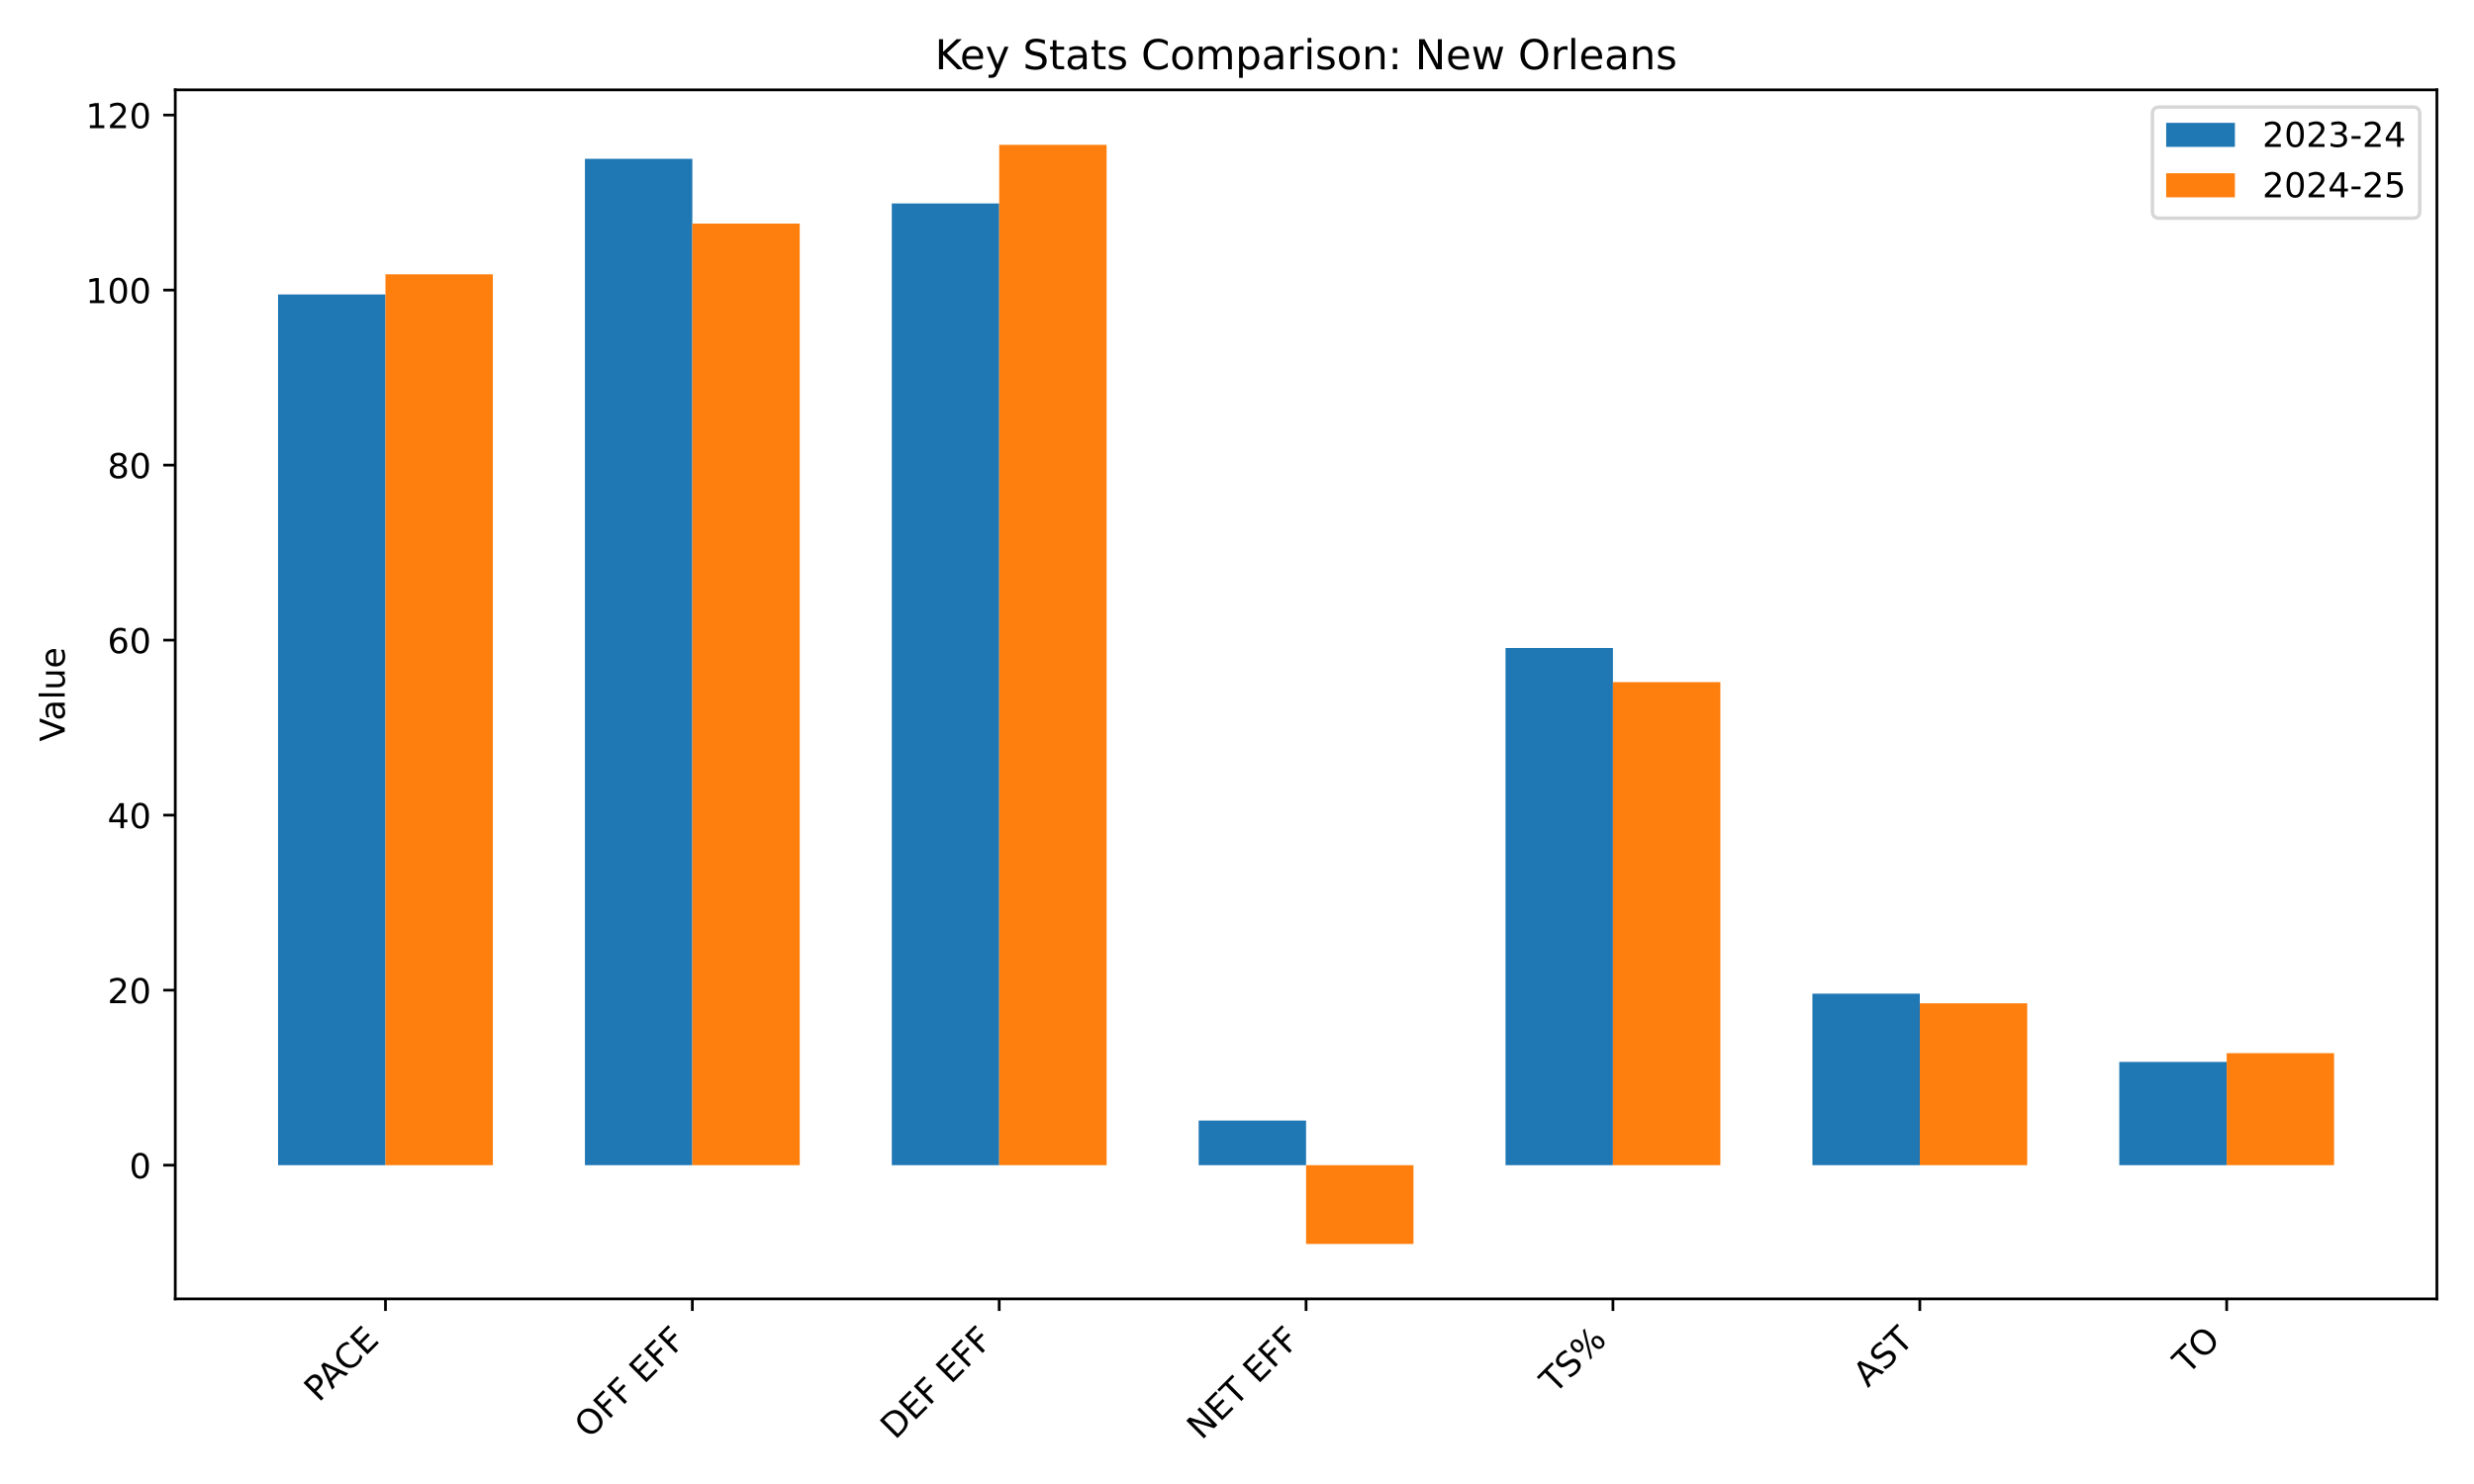
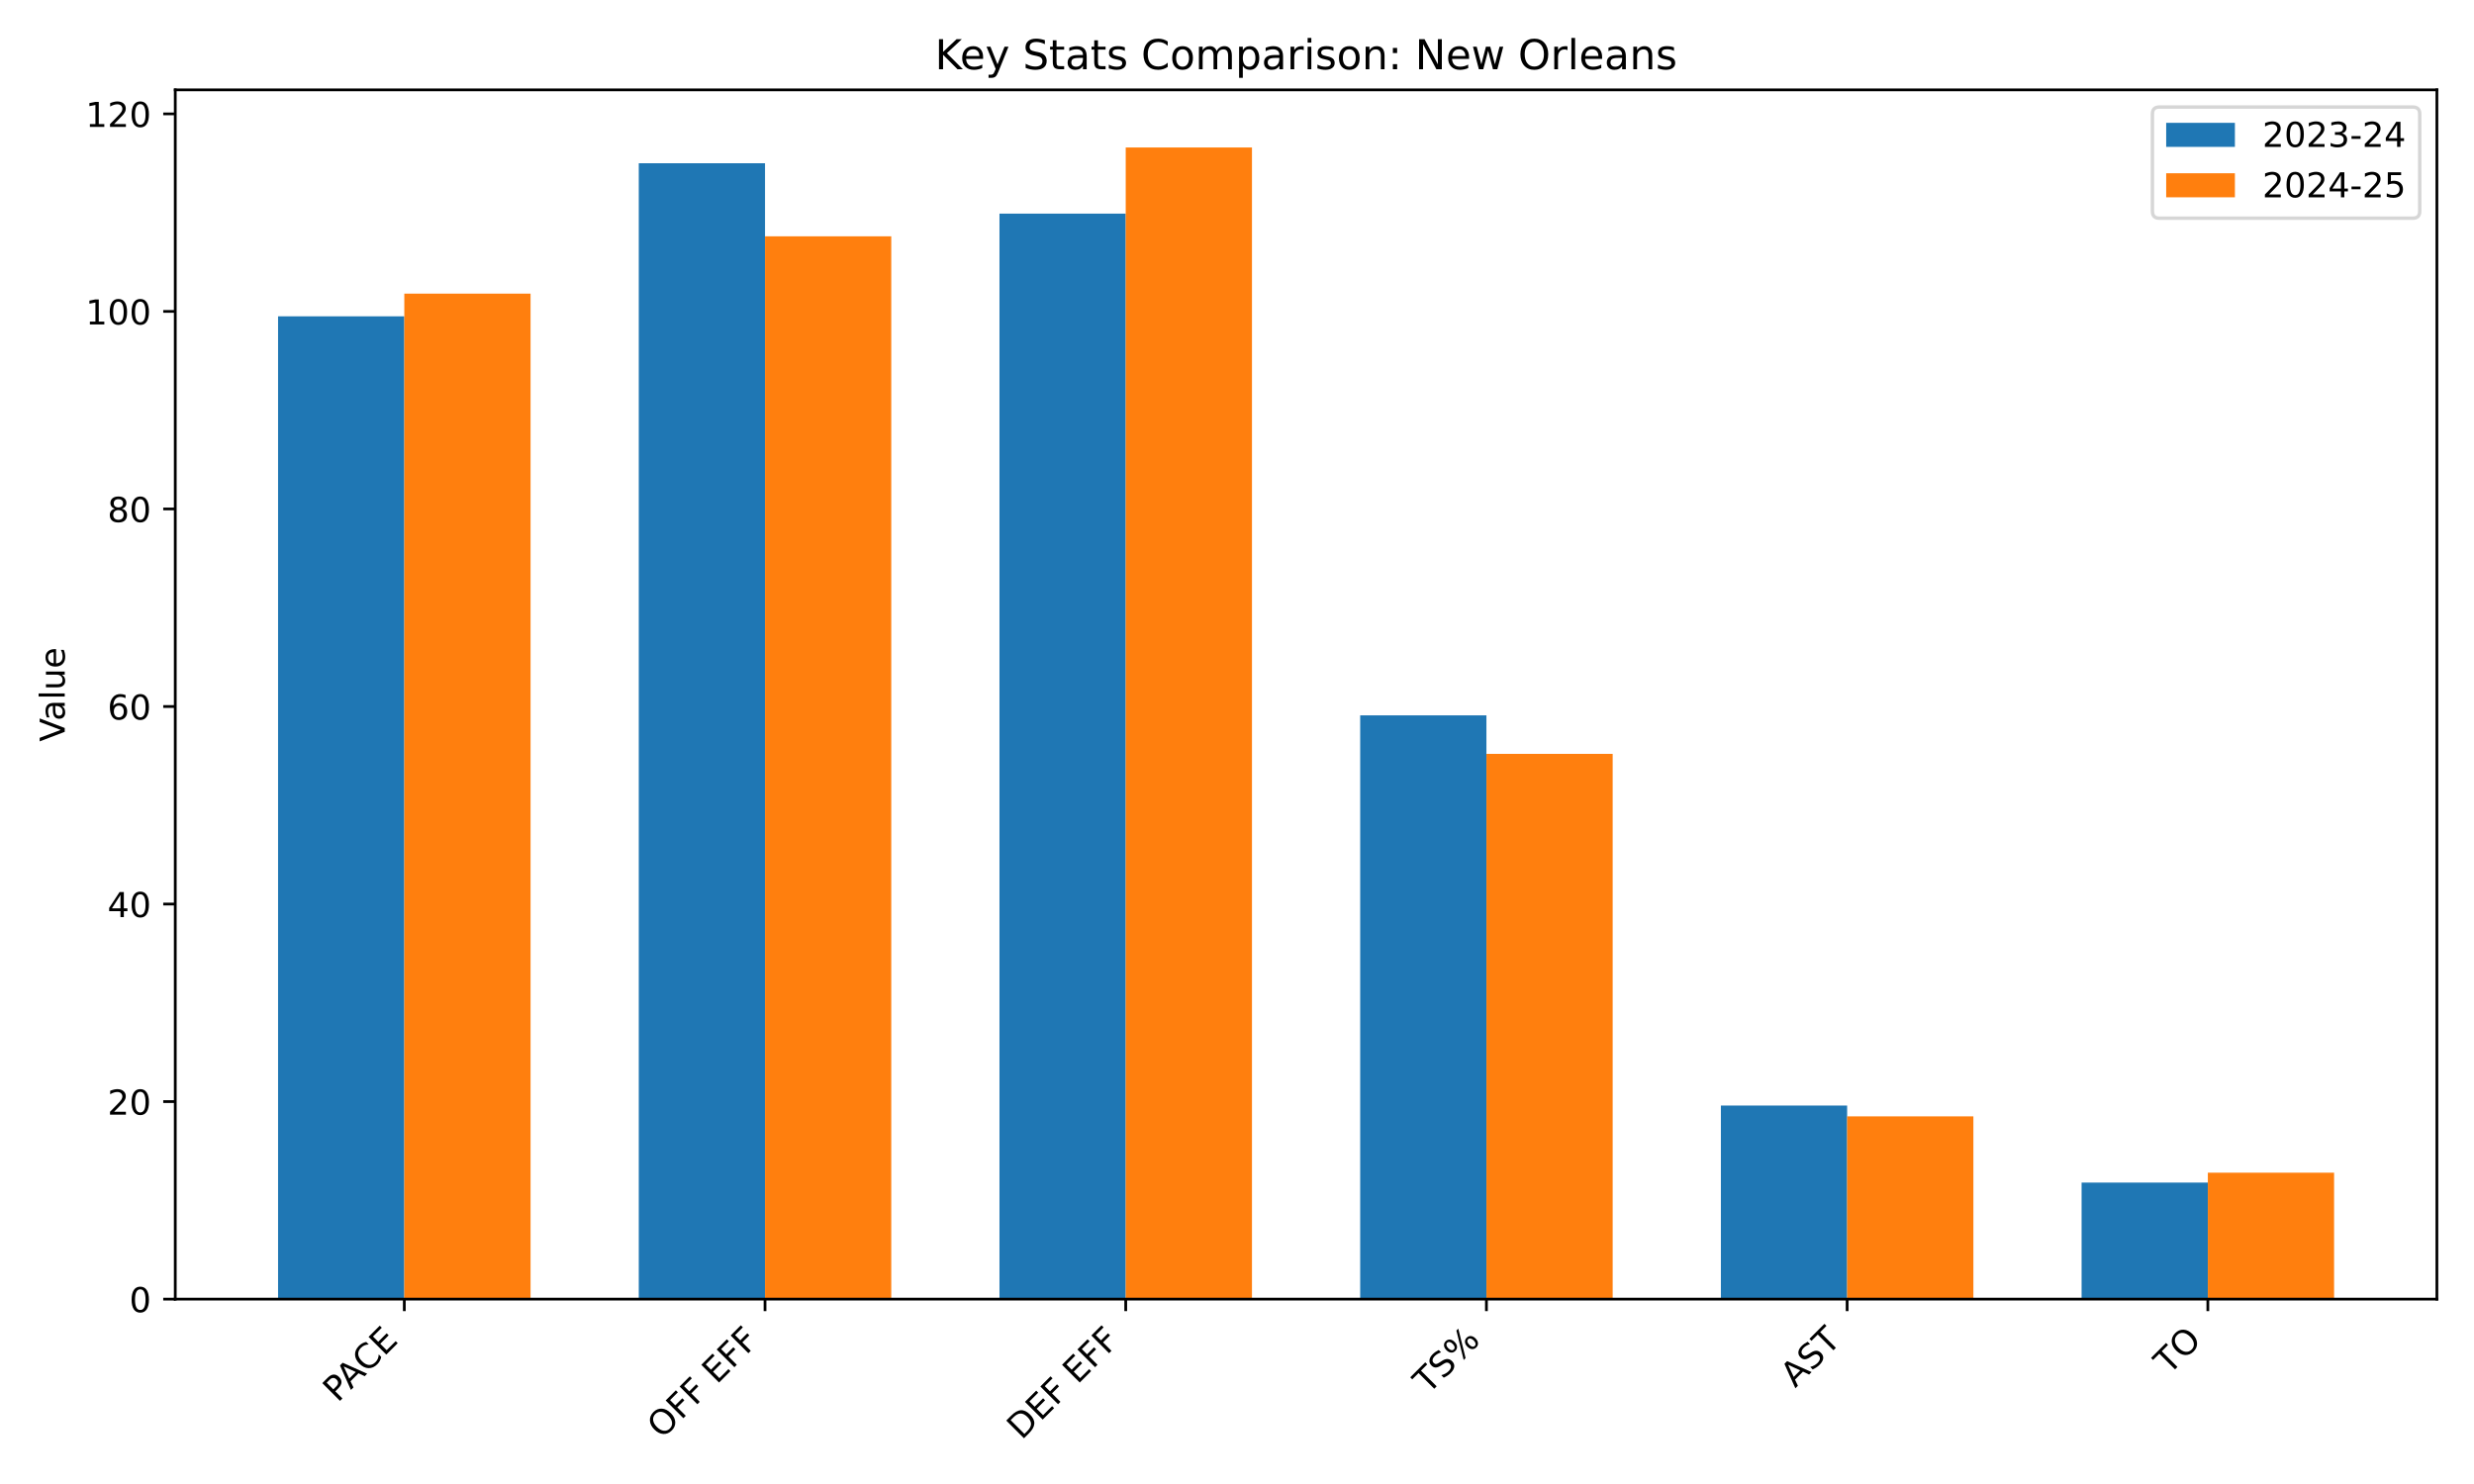
<svg xmlns="http://www.w3.org/2000/svg" xmlns:xlink="http://www.w3.org/1999/xlink" width="720pt" height="432pt" viewBox="0 0 720 432" version="1.1">
  <defs>
    <style type="text/css">*{stroke-linejoin: round; stroke-linecap: butt}</style>
  </defs>
  <g id="figure_1">
    <g id="patch_1">
      <path d="M 0 432  L 720 432  L 720 0  L 0 0  z " style="fill: #ffffff" />
    </g>
    <g id="axes_1">
      <g id="patch_2">
-         <path d="M 51.005 378.116  L 709.2 378.116  L 709.2 26.16  L 51.005 26.16  z " style="fill: #ffffff" />
+         <path d="M 51.005 378.18  L 709.2 378.18  L 709.2 26.16  L 51.005 26.16  z " style="fill: #ffffff" />
      </g>
      <g id="patch_3">
-         <path d="M 80.923 339.191  L 112.181 339.191  L 112.181 85.719  L 80.923 85.719  z " clip-path="url(#pb73d90adc5)" style="fill: #1f77b4" />
+         <path d="M 80.923 378.18  L 117.664 378.18  L 117.664 92.09  L 80.923 92.09  z " clip-path="url(#p90566a0af4)" style="fill: #1f77b4" />
      </g>
      <g id="patch_4">
-         <path d="M 170.23 339.191  L 201.488 339.191  L 201.488 46.234  L 170.23 46.234  z " clip-path="url(#pb73d90adc5)" style="fill: #1f77b4" />
+         <path d="M 185.898 378.18  L 222.64 378.18  L 222.64 47.523  L 185.898 47.523  z " clip-path="url(#p90566a0af4)" style="fill: #1f77b4" />
      </g>
      <g id="patch_5">
-         <path d="M 259.538 339.191  L 290.795 339.191  L 290.795 59.226  L 259.538 59.226  z " clip-path="url(#pb73d90adc5)" style="fill: #1f77b4" />
+         <path d="M 290.874 378.18  L 327.615 378.18  L 327.615 62.187  L 290.874 62.187  z " clip-path="url(#p90566a0af4)" style="fill: #1f77b4" />
      </g>
      <g id="patch_6">
-         <path d="M 348.845 339.191  L 380.103 339.191  L 380.103 326.199  L 348.845 326.199  z " clip-path="url(#pb73d90adc5)" style="fill: #1f77b4" />
+         <path d="M 395.849 378.18  L 432.59 378.18  L 432.59 208.251  L 395.849 208.251  z " clip-path="url(#p90566a0af4)" style="fill: #1f77b4" />
      </g>
      <g id="patch_7">
-         <path d="M 438.152 339.191  L 469.41 339.191  L 469.41 188.637  L 438.152 188.637  z " clip-path="url(#pb73d90adc5)" style="fill: #1f77b4" />
+         <path d="M 500.824 378.18  L 537.565 378.18  L 537.565 321.825  L 500.824 321.825  z " clip-path="url(#p90566a0af4)" style="fill: #1f77b4" />
      </g>
      <g id="patch_8">
-         <path d="M 527.46 339.191  L 558.717 339.191  L 558.717 289.261  L 527.46 289.261  z " clip-path="url(#pb73d90adc5)" style="fill: #1f77b4" />
+         <path d="M 605.799 378.18  L 642.541 378.18  L 642.541 344.252  L 605.799 344.252  z " clip-path="url(#p90566a0af4)" style="fill: #1f77b4" />
      </g>
      <g id="patch_9">
-         <path d="M 616.767 339.191  L 648.024 339.191  L 648.024 309.131  L 616.767 309.131  z " clip-path="url(#pb73d90adc5)" style="fill: #1f77b4" />
+         <path d="M 117.664 378.18  L 154.406 378.18  L 154.406 85.477  L 117.664 85.477  z " clip-path="url(#p90566a0af4)" style="fill: #ff7f0e" />
      </g>
      <g id="patch_10">
-         <path d="M 112.181 339.191  L 143.438 339.191  L 143.438 79.86  L 112.181 79.86  z " clip-path="url(#pb73d90adc5)" style="fill: #ff7f0e" />
+         <path d="M 222.64 378.18  L 259.381 378.18  L 259.381 68.8  L 222.64 68.8  z " clip-path="url(#p90566a0af4)" style="fill: #ff7f0e" />
      </g>
      <g id="patch_11">
-         <path d="M 201.488 339.191  L 232.745 339.191  L 232.745 65.085  L 201.488 65.085  z " clip-path="url(#pb73d90adc5)" style="fill: #ff7f0e" />
+         <path d="M 327.615 378.18  L 364.356 378.18  L 364.356 42.923  L 327.615 42.923  z " clip-path="url(#p90566a0af4)" style="fill: #ff7f0e" />
      </g>
      <g id="patch_12">
-         <path d="M 290.795 339.191  L 322.053 339.191  L 322.053 42.158  L 290.795 42.158  z " clip-path="url(#pb73d90adc5)" style="fill: #ff7f0e" />
+         <path d="M 432.59 378.18  L 469.331 378.18  L 469.331 219.465  L 432.59 219.465  z " clip-path="url(#p90566a0af4)" style="fill: #ff7f0e" />
      </g>
      <g id="patch_13">
-         <path d="M 380.103 339.191  L 411.36 339.191  L 411.36 362.118  L 380.103 362.118  z " clip-path="url(#pb73d90adc5)" style="fill: #ff7f0e" />
+         <path d="M 537.565 378.18  L 574.307 378.18  L 574.307 324.987  L 537.565 324.987  z " clip-path="url(#p90566a0af4)" style="fill: #ff7f0e" />
      </g>
      <g id="patch_14">
-         <path d="M 469.41 339.191  L 500.667 339.191  L 500.667 198.572  L 469.41 198.572  z " clip-path="url(#pb73d90adc5)" style="fill: #ff7f0e" />
-       </g>
-       <g id="patch_15">
-         <path d="M 558.717 339.191  L 589.975 339.191  L 589.975 292.063  L 558.717 292.063  z " clip-path="url(#pb73d90adc5)" style="fill: #ff7f0e" />
-       </g>
-       <g id="patch_16">
-         <path d="M 648.024 339.191  L 679.282 339.191  L 679.282 306.584  L 648.024 306.584  z " clip-path="url(#pb73d90adc5)" style="fill: #ff7f0e" />
+         <path d="M 642.541 378.18  L 679.282 378.18  L 679.282 341.376  L 642.541 341.376  z " clip-path="url(#p90566a0af4)" style="fill: #ff7f0e" />
      </g>
      <g id="matplotlib.axis_1">
        <g id="xtick_1">
          <g id="line2d_1">
            <defs>
-               <path id="mbf2d593328" d="M 0 0  L 0 3.5  " style="stroke: #000000; stroke-width: 0.8" />
+               <path id="m30df1da54e" d="M 0 0  L 0 3.5  " style="stroke: #000000; stroke-width: 0.8" />
            </defs>
            <g>
-               <use xlink:href="#mbf2d593328" x="112.181" y="378.116" style="stroke: #000000; stroke-width: 0.8" />
+               <use xlink:href="#m30df1da54e" x="117.664" y="378.18" style="stroke: #000000; stroke-width: 0.8" />
            </g>
          </g>
          <g id="text_1">
-             <g transform="translate(92.77817 408.421) rotate(-45) scale(0.1 -0.1)">
+             <g transform="translate(98.26196 408.4847) rotate(-45) scale(0.1 -0.1)">
              <defs>
                <path id="DejaVuSans-50" d="M 1259 4147  L 1259 2394  L 2053 2394  Q 2494 2394 2734 2622  Q 2975 2850 2975 3272  Q 2975 3691 2734 3919  Q 2494 4147 2053 4147  L 1259 4147  z M 628 4666  L 2053 4666  Q 2838 4666 3239 4311  Q 3641 3956 3641 3272  Q 3641 2581 3239 2228  Q 2838 1875 2053 1875  L 1259 1875  L 1259 0  L 628 0  L 628 4666  z " transform="scale(0.015625)" />
                <path id="DejaVuSans-41" d="M 2188 4044  L 1331 1722  L 3047 1722  L 2188 4044  z M 1831 4666  L 2547 4666  L 4325 0  L 3669 0  L 3244 1197  L 1141 1197  L 716 0  L 50 0  L 1831 4666  z " transform="scale(0.015625)" />
                <path id="DejaVuSans-43" d="M 4122 4306  L 4122 3641  Q 3803 3938 3442 4084  Q 3081 4231 2675 4231  Q 1875 4231 1450 3742  Q 1025 3253 1025 2328  Q 1025 1406 1450 917  Q 1875 428 2675 428  Q 3081 428 3442 575  Q 3803 722 4122 1019  L 4122 359  Q 3791 134 3420 21  Q 3050 -91 2638 -91  Q 1578 -91 968 557  Q 359 1206 359 2328  Q 359 3453 968 4101  Q 1578 4750 2638 4750  Q 3056 4750 3426 4639  Q 3797 4528 4122 4306  z " transform="scale(0.015625)" />
                <path id="DejaVuSans-45" d="M 628 4666  L 3578 4666  L 3578 4134  L 1259 4134  L 1259 2753  L 3481 2753  L 3481 2222  L 1259 2222  L 1259 531  L 3634 531  L 3634 0  L 628 0  L 628 4666  z " transform="scale(0.015625)" />
              </defs>
              <use xlink:href="#DejaVuSans-50" />
              <use xlink:href="#DejaVuSans-41" transform="translate(53.92773 0)" />
              <use xlink:href="#DejaVuSans-43" transform="translate(120.5859 0)" />
              <use xlink:href="#DejaVuSans-45" transform="translate(190.4102 0)" />
            </g>
          </g>
        </g>
        <g id="xtick_2">
          <g id="line2d_2">
            <g>
-               <use xlink:href="#mbf2d593328" x="201.488" y="378.116" style="stroke: #000000; stroke-width: 0.8" />
+               <use xlink:href="#m30df1da54e" x="222.64" y="378.18" style="stroke: #000000; stroke-width: 0.8" />
            </g>
          </g>
          <g id="text_2">
-             <g transform="translate(171.4678 419.0387) rotate(-45) scale(0.1 -0.1)">
+             <g transform="translate(192.6196 419.1023) rotate(-45) scale(0.1 -0.1)">
              <defs>
                <path id="DejaVuSans-4f" d="M 2522 4238  Q 1834 4238 1429 3725  Q 1025 3213 1025 2328  Q 1025 1447 1429 934  Q 1834 422 2522 422  Q 3209 422 3611 934  Q 4013 1447 4013 2328  Q 4013 3213 3611 3725  Q 3209 4238 2522 4238  z M 2522 4750  Q 3503 4750 4090 4092  Q 4678 3434 4678 2328  Q 4678 1225 4090 567  Q 3503 -91 2522 -91  Q 1538 -91 948 565  Q 359 1222 359 2328  Q 359 3434 948 4092  Q 1538 4750 2522 4750  z " transform="scale(0.015625)" />
                <path id="DejaVuSans-46" d="M 628 4666  L 3309 4666  L 3309 4134  L 1259 4134  L 1259 2759  L 3109 2759  L 3109 2228  L 1259 2228  L 1259 0  L 628 0  L 628 4666  z " transform="scale(0.015625)" />
                <path id="DejaVuSans-20" transform="scale(0.015625)" />
              </defs>
              <use xlink:href="#DejaVuSans-4f" />
              <use xlink:href="#DejaVuSans-46" transform="translate(78.71094 0)" />
              <use xlink:href="#DejaVuSans-46" transform="translate(136.2305 0)" />
              <use xlink:href="#DejaVuSans-20" transform="translate(193.75 0)" />
              <use xlink:href="#DejaVuSans-45" transform="translate(225.5371 0)" />
              <use xlink:href="#DejaVuSans-46" transform="translate(288.7207 0)" />
              <use xlink:href="#DejaVuSans-46" transform="translate(346.2402 0)" />
            </g>
          </g>
        </g>
        <g id="xtick_3">
          <g id="line2d_3">
            <g>
-               <use xlink:href="#mbf2d593328" x="290.795" y="378.116" style="stroke: #000000; stroke-width: 0.8" />
+               <use xlink:href="#m30df1da54e" x="327.615" y="378.18" style="stroke: #000000; stroke-width: 0.8" />
            </g>
          </g>
          <g id="text_3">
-             <g transform="translate(260.4956 419.3182) rotate(-45) scale(0.1 -0.1)">
+             <g transform="translate(297.3153 419.3819) rotate(-45) scale(0.1 -0.1)">
              <defs>
                <path id="DejaVuSans-44" d="M 1259 4147  L 1259 519  L 2022 519  Q 2988 519 3436 956  Q 3884 1394 3884 2338  Q 3884 3275 3436 3711  Q 2988 4147 2022 4147  L 1259 4147  z M 628 4666  L 1925 4666  Q 3281 4666 3915 4102  Q 4550 3538 4550 2338  Q 4550 1131 3912 565  Q 3275 0 1925 0  L 628 0  L 628 4666  z " transform="scale(0.015625)" />
              </defs>
              <use xlink:href="#DejaVuSans-44" />
              <use xlink:href="#DejaVuSans-45" transform="translate(77.00195 0)" />
              <use xlink:href="#DejaVuSans-46" transform="translate(140.1855 0)" />
              <use xlink:href="#DejaVuSans-20" transform="translate(197.7051 0)" />
              <use xlink:href="#DejaVuSans-45" transform="translate(229.4922 0)" />
              <use xlink:href="#DejaVuSans-46" transform="translate(292.6758 0)" />
              <use xlink:href="#DejaVuSans-46" transform="translate(350.1953 0)" />
            </g>
          </g>
        </g>
        <g id="xtick_4">
          <g id="line2d_4">
            <g>
-               <use xlink:href="#mbf2d593328" x="380.103" y="378.116" style="stroke: #000000; stroke-width: 0.8" />
+               <use xlink:href="#m30df1da54e" x="432.59" y="378.18" style="stroke: #000000; stroke-width: 0.8" />
            </g>
          </g>
          <g id="text_4">
-             <g transform="translate(349.7057 419.4154) rotate(-45) scale(0.1 -0.1)">
-               <defs>
-                 <path id="DejaVuSans-4e" d="M 628 4666  L 1478 4666  L 3547 763  L 3547 4666  L 4159 4666  L 4159 0  L 3309 0  L 1241 3903  L 1241 0  L 628 0  L 628 4666  z " transform="scale(0.015625)" />
+             <g transform="translate(415.5931 406.0794) rotate(-45) scale(0.1 -0.1)">
+               <defs>
                <path id="DejaVuSans-54" d="M -19 4666  L 3928 4666  L 3928 4134  L 2272 4134  L 2272 0  L 1638 0  L 1638 4134  L -19 4134  L -19 4666  z " transform="scale(0.015625)" />
-               </defs>
-               <use xlink:href="#DejaVuSans-4e" />
-               <use xlink:href="#DejaVuSans-45" transform="translate(74.80469 0)" />
-               <use xlink:href="#DejaVuSans-54" transform="translate(137.9883 0)" />
-               <use xlink:href="#DejaVuSans-20" transform="translate(199.0723 0)" />
-               <use xlink:href="#DejaVuSans-45" transform="translate(230.8594 0)" />
-               <use xlink:href="#DejaVuSans-46" transform="translate(294.043 0)" />
-               <use xlink:href="#DejaVuSans-46" transform="translate(351.5625 0)" />
-             </g>
-           </g>
-         </g>
-         <g id="xtick_5">
-           <g id="line2d_5">
-             <g>
-               <use xlink:href="#mbf2d593328" x="469.41" y="378.116" style="stroke: #000000; stroke-width: 0.8" />
-             </g>
-           </g>
-           <g id="text_5">
-             <g transform="translate(452.4127 406.0158) rotate(-45) scale(0.1 -0.1)">
-               <defs>
                <path id="DejaVuSans-53" d="M 3425 4513  L 3425 3897  Q 3066 4069 2747 4153  Q 2428 4238 2131 4238  Q 1616 4238 1336 4038  Q 1056 3838 1056 3469  Q 1056 3159 1242 3001  Q 1428 2844 1947 2747  L 2328 2669  Q 3034 2534 3370 2195  Q 3706 1856 3706 1288  Q 3706 609 3251 259  Q 2797 -91 1919 -91  Q 1588 -91 1214 -16  Q 841 59 441 206  L 441 856  Q 825 641 1194 531  Q 1563 422 1919 422  Q 2459 422 2753 634  Q 3047 847 3047 1241  Q 3047 1584 2836 1778  Q 2625 1972 2144 2069  L 1759 2144  Q 1053 2284 737 2584  Q 422 2884 422 3419  Q 422 4038 858 4394  Q 1294 4750 2059 4750  Q 2388 4750 2728 4690  Q 3069 4631 3425 4513  z " transform="scale(0.015625)" />
                <path id="DejaVuSans-25" d="M 4653 2053  Q 4381 2053 4226 1822  Q 4072 1591 4072 1178  Q 4072 772 4226 539  Q 4381 306 4653 306  Q 4919 306 5073 539  Q 5228 772 5228 1178  Q 5228 1588 5073 1820  Q 4919 2053 4653 2053  z M 4653 2450  Q 5147 2450 5437 2106  Q 5728 1763 5728 1178  Q 5728 594 5436 251  Q 5144 -91 4653 -91  Q 4153 -91 3862 251  Q 3572 594 3572 1178  Q 3572 1766 3864 2108  Q 4156 2450 4653 2450  z M 1428 4353  Q 1159 4353 1004 4120  Q 850 3888 850 3481  Q 850 3069 1003 2837  Q 1156 2606 1428 2606  Q 1700 2606 1854 2837  Q 2009 3069 2009 3481  Q 2009 3884 1853 4118  Q 1697 4353 1428 4353  z M 4250 4750  L 4750 4750  L 1831 -91  L 1331 -91  L 4250 4750  z M 1428 4750  Q 1922 4750 2215 4408  Q 2509 4066 2509 3481  Q 2509 2891 2217 2550  Q 1925 2209 1428 2209  Q 931 2209 642 2551  Q 353 2894 353 3481  Q 353 4063 643 4406  Q 934 4750 1428 4750  z " transform="scale(0.015625)" />
              </defs>
              <use xlink:href="#DejaVuSans-54" />
              <use xlink:href="#DejaVuSans-53" transform="translate(61.08398 0)" />
              <use xlink:href="#DejaVuSans-25" transform="translate(124.5605 0)" />
            </g>
          </g>
        </g>
-         <g id="xtick_6">
-           <g id="line2d_6">
-             <g>
-               <use xlink:href="#mbf2d593328" x="558.717" y="378.116" style="stroke: #000000; stroke-width: 0.8" />
-             </g>
-           </g>
-           <g id="text_6">
-             <g transform="translate(543.6016 404.1342) rotate(-45) scale(0.1 -0.1)">
+         <g id="xtick_5">
+           <g id="line2d_5">
+             <g>
+               <use xlink:href="#m30df1da54e" x="537.565" y="378.18" style="stroke: #000000; stroke-width: 0.8" />
+             </g>
+           </g>
+           <g id="text_5">
+             <g transform="translate(522.4499 404.1978) rotate(-45) scale(0.1 -0.1)">
              <use xlink:href="#DejaVuSans-41" />
              <use xlink:href="#DejaVuSans-53" transform="translate(68.4082 0)" />
              <use xlink:href="#DejaVuSans-54" transform="translate(131.8848 0)" />
            </g>
          </g>
        </g>
-         <g id="xtick_7">
-           <g id="line2d_7">
-             <g>
-               <use xlink:href="#mbf2d593328" x="648.024" y="378.116" style="stroke: #000000; stroke-width: 0.8" />
-             </g>
-           </g>
-           <g id="text_7">
-             <g transform="translate(636.6688 400.3744) rotate(-45) scale(0.1 -0.1)">
+         <g id="xtick_6">
+           <g id="line2d_6">
+             <g>
+               <use xlink:href="#m30df1da54e" x="642.541" y="378.18" style="stroke: #000000; stroke-width: 0.8" />
+             </g>
+           </g>
+           <g id="text_6">
+             <g transform="translate(631.185 400.438) rotate(-45) scale(0.1 -0.1)">
              <use xlink:href="#DejaVuSans-54" />
              <use xlink:href="#DejaVuSans-4f" transform="translate(61.08398 0)" />
            </g>
          </g>
        </g>
      </g>
      <g id="matplotlib.axis_2">
        <g id="ytick_1">
+           <g id="line2d_7">
+             <defs>
+               <path id="m19ab7acedd" d="M 0 0  L -3.5 0  " style="stroke: #000000; stroke-width: 0.8" />
+             </defs>
+             <g>
+               <use xlink:href="#m19ab7acedd" x="51.005" y="378.18" style="stroke: #000000; stroke-width: 0.8" />
+             </g>
+           </g>
+           <g id="text_7">
+             <g transform="translate(37.6425 381.9792) scale(0.1 -0.1)">
+               <defs>
+                 <path id="DejaVuSans-30" d="M 2034 4250  Q 1547 4250 1301 3770  Q 1056 3291 1056 2328  Q 1056 1369 1301 889  Q 1547 409 2034 409  Q 2525 409 2770 889  Q 3016 1369 3016 2328  Q 3016 3291 2770 3770  Q 2525 4250 2034 4250  z M 2034 4750  Q 2819 4750 3233 4129  Q 3647 3509 3647 2328  Q 3647 1150 3233 529  Q 2819 -91 2034 -91  Q 1250 -91 836 529  Q 422 1150 422 2328  Q 422 3509 836 4129  Q 1250 4750 2034 4750  z " transform="scale(0.015625)" />
+               </defs>
+               <use xlink:href="#DejaVuSans-30" />
+             </g>
+           </g>
+         </g>
+         <g id="ytick_2">
          <g id="line2d_8">
-             <defs>
-               <path id="md006c408e0" d="M 0 0  L -3.5 0  " style="stroke: #000000; stroke-width: 0.8" />
-             </defs>
-             <g>
-               <use xlink:href="#md006c408e0" x="51.005" y="339.191" style="stroke: #000000; stroke-width: 0.8" />
+             <g>
+               <use xlink:href="#m19ab7acedd" x="51.005" y="320.674" style="stroke: #000000; stroke-width: 0.8" />
            </g>
          </g>
          <g id="text_8">
-             <g transform="translate(37.6425 342.9905) scale(0.1 -0.1)">
-               <defs>
-                 <path id="DejaVuSans-30" d="M 2034 4250  Q 1547 4250 1301 3770  Q 1056 3291 1056 2328  Q 1056 1369 1301 889  Q 1547 409 2034 409  Q 2525 409 2770 889  Q 3016 1369 3016 2328  Q 3016 3291 2770 3770  Q 2525 4250 2034 4250  z M 2034 4750  Q 2819 4750 3233 4129  Q 3647 3509 3647 2328  Q 3647 1150 3233 529  Q 2819 -91 2034 -91  Q 1250 -91 836 529  Q 422 1150 422 2328  Q 422 3509 836 4129  Q 1250 4750 2034 4750  z " transform="scale(0.015625)" />
-               </defs>
-               <use xlink:href="#DejaVuSans-30" />
-             </g>
-           </g>
-         </g>
-         <g id="ytick_2">
-           <g id="line2d_9">
-             <g>
-               <use xlink:href="#md006c408e0" x="51.005" y="288.242" style="stroke: #000000; stroke-width: 0.8" />
-             </g>
-           </g>
-           <g id="text_9">
-             <g transform="translate(31.28 292.0414) scale(0.1 -0.1)">
+             <g transform="translate(31.28 324.4737) scale(0.1 -0.1)">
              <defs>
                <path id="DejaVuSans-32" d="M 1228 531  L 3431 531  L 3431 0  L 469 0  L 469 531  Q 828 903 1448 1529  Q 2069 2156 2228 2338  Q 2531 2678 2651 2914  Q 2772 3150 2772 3378  Q 2772 3750 2511 3984  Q 2250 4219 1831 4219  Q 1534 4219 1204 4116  Q 875 4013 500 3803  L 500 4441  Q 881 4594 1212 4672  Q 1544 4750 1819 4750  Q 2544 4750 2975 4387  Q 3406 4025 3406 3419  Q 3406 3131 3298 2873  Q 3191 2616 2906 2266  Q 2828 2175 2409 1742  Q 1991 1309 1228 531  z " transform="scale(0.015625)" />
              </defs>
              <use xlink:href="#DejaVuSans-32" />
              <use xlink:href="#DejaVuSans-30" transform="translate(63.62305 0)" />
            </g>
          </g>
        </g>
        <g id="ytick_3">
-           <g id="line2d_10">
-             <g>
-               <use xlink:href="#md006c408e0" x="51.005" y="237.293" style="stroke: #000000; stroke-width: 0.8" />
-             </g>
-           </g>
-           <g id="text_10">
-             <g transform="translate(31.28 241.0923) scale(0.1 -0.1)">
+           <g id="line2d_9">
+             <g>
+               <use xlink:href="#m19ab7acedd" x="51.005" y="263.169" style="stroke: #000000; stroke-width: 0.8" />
+             </g>
+           </g>
+           <g id="text_9">
+             <g transform="translate(31.28 266.9682) scale(0.1 -0.1)">
              <defs>
                <path id="DejaVuSans-34" d="M 2419 4116  L 825 1625  L 2419 1625  L 2419 4116  z M 2253 4666  L 3047 4666  L 3047 1625  L 3713 1625  L 3713 1100  L 3047 1100  L 3047 0  L 2419 0  L 2419 1100  L 313 1100  L 313 1709  L 2253 4666  z " transform="scale(0.015625)" />
              </defs>
              <use xlink:href="#DejaVuSans-34" />
              <use xlink:href="#DejaVuSans-30" transform="translate(63.62305 0)" />
            </g>
          </g>
        </g>
        <g id="ytick_4">
-           <g id="line2d_11">
-             <g>
-               <use xlink:href="#md006c408e0" x="51.005" y="186.344" style="stroke: #000000; stroke-width: 0.8" />
-             </g>
-           </g>
-           <g id="text_11">
-             <g transform="translate(31.28 190.1432) scale(0.1 -0.1)">
+           <g id="line2d_10">
+             <g>
+               <use xlink:href="#m19ab7acedd" x="51.005" y="205.663" style="stroke: #000000; stroke-width: 0.8" />
+             </g>
+           </g>
+           <g id="text_10">
+             <g transform="translate(31.28 209.4627) scale(0.1 -0.1)">
              <defs>
                <path id="DejaVuSans-36" d="M 2113 2584  Q 1688 2584 1439 2293  Q 1191 2003 1191 1497  Q 1191 994 1439 701  Q 1688 409 2113 409  Q 2538 409 2786 701  Q 3034 994 3034 1497  Q 3034 2003 2786 2293  Q 2538 2584 2113 2584  z M 3366 4563  L 3366 3988  Q 3128 4100 2886 4159  Q 2644 4219 2406 4219  Q 1781 4219 1451 3797  Q 1122 3375 1075 2522  Q 1259 2794 1537 2939  Q 1816 3084 2150 3084  Q 2853 3084 3261 2657  Q 3669 2231 3669 1497  Q 3669 778 3244 343  Q 2819 -91 2113 -91  Q 1303 -91 875 529  Q 447 1150 447 2328  Q 447 3434 972 4092  Q 1497 4750 2381 4750  Q 2619 4750 2861 4703  Q 3103 4656 3366 4563  z " transform="scale(0.015625)" />
              </defs>
              <use xlink:href="#DejaVuSans-36" />
              <use xlink:href="#DejaVuSans-30" transform="translate(63.62305 0)" />
            </g>
          </g>
        </g>
        <g id="ytick_5">
-           <g id="line2d_12">
-             <g>
-               <use xlink:href="#md006c408e0" x="51.005" y="135.395" style="stroke: #000000; stroke-width: 0.8" />
-             </g>
-           </g>
-           <g id="text_12">
-             <g transform="translate(31.28 139.1941) scale(0.1 -0.1)">
+           <g id="line2d_11">
+             <g>
+               <use xlink:href="#m19ab7acedd" x="51.005" y="148.158" style="stroke: #000000; stroke-width: 0.8" />
+             </g>
+           </g>
+           <g id="text_11">
+             <g transform="translate(31.28 151.9572) scale(0.1 -0.1)">
              <defs>
                <path id="DejaVuSans-38" d="M 2034 2216  Q 1584 2216 1326 1975  Q 1069 1734 1069 1313  Q 1069 891 1326 650  Q 1584 409 2034 409  Q 2484 409 2743 651  Q 3003 894 3003 1313  Q 3003 1734 2745 1975  Q 2488 2216 2034 2216  z M 1403 2484  Q 997 2584 770 2862  Q 544 3141 544 3541  Q 544 4100 942 4425  Q 1341 4750 2034 4750  Q 2731 4750 3128 4425  Q 3525 4100 3525 3541  Q 3525 3141 3298 2862  Q 3072 2584 2669 2484  Q 3125 2378 3379 2068  Q 3634 1759 3634 1313  Q 3634 634 3220 271  Q 2806 -91 2034 -91  Q 1263 -91 848 271  Q 434 634 434 1313  Q 434 1759 690 2068  Q 947 2378 1403 2484  z M 1172 3481  Q 1172 3119 1398 2916  Q 1625 2713 2034 2713  Q 2441 2713 2670 2916  Q 2900 3119 2900 3481  Q 2900 3844 2670 4047  Q 2441 4250 2034 4250  Q 1625 4250 1398 4047  Q 1172 3844 1172 3481  z " transform="scale(0.015625)" />
              </defs>
              <use xlink:href="#DejaVuSans-38" />
              <use xlink:href="#DejaVuSans-30" transform="translate(63.62305 0)" />
            </g>
          </g>
        </g>
        <g id="ytick_6">
-           <g id="line2d_13">
-             <g>
-               <use xlink:href="#md006c408e0" x="51.005" y="84.446" style="stroke: #000000; stroke-width: 0.8" />
-             </g>
-           </g>
-           <g id="text_13">
-             <g transform="translate(24.9175 88.24498) scale(0.1 -0.1)">
+           <g id="line2d_12">
+             <g>
+               <use xlink:href="#m19ab7acedd" x="51.005" y="90.652" style="stroke: #000000; stroke-width: 0.8" />
+             </g>
+           </g>
+           <g id="text_12">
+             <g transform="translate(24.9175 94.45165) scale(0.1 -0.1)">
              <defs>
                <path id="DejaVuSans-31" d="M 794 531  L 1825 531  L 1825 4091  L 703 3866  L 703 4441  L 1819 4666  L 2450 4666  L 2450 531  L 3481 531  L 3481 0  L 794 0  L 794 531  z " transform="scale(0.015625)" />
              </defs>
              <use xlink:href="#DejaVuSans-31" />
              <use xlink:href="#DejaVuSans-30" transform="translate(63.62305 0)" />
              <use xlink:href="#DejaVuSans-30" transform="translate(127.2461 0)" />
            </g>
          </g>
        </g>
        <g id="ytick_7">
-           <g id="line2d_14">
-             <g>
-               <use xlink:href="#md006c408e0" x="51.005" y="33.497" style="stroke: #000000; stroke-width: 0.8" />
-             </g>
-           </g>
-           <g id="text_14">
-             <g transform="translate(24.9175 37.29589) scale(0.1 -0.1)">
+           <g id="line2d_13">
+             <g>
+               <use xlink:href="#m19ab7acedd" x="51.005" y="33.147" style="stroke: #000000; stroke-width: 0.8" />
+             </g>
+           </g>
+           <g id="text_13">
+             <g transform="translate(24.9175 36.94614) scale(0.1 -0.1)">
              <use xlink:href="#DejaVuSans-31" />
              <use xlink:href="#DejaVuSans-32" transform="translate(63.62305 0)" />
              <use xlink:href="#DejaVuSans-30" transform="translate(127.2461 0)" />
            </g>
          </g>
        </g>
-         <g id="text_15">
-           <g transform="translate(18.83781 215.8694) rotate(-90) scale(0.1 -0.1)">
+         <g id="text_14">
+           <g transform="translate(18.83781 215.9012) rotate(-90) scale(0.1 -0.1)">
            <defs>
              <path id="DejaVuSans-56" d="M 1831 0  L 50 4666  L 709 4666  L 2188 738  L 3669 4666  L 4325 4666  L 2547 0  L 1831 0  z " transform="scale(0.015625)" />
              <path id="DejaVuSans-61" d="M 2194 1759  Q 1497 1759 1228 1600  Q 959 1441 959 1056  Q 959 750 1161 570  Q 1363 391 1709 391  Q 2188 391 2477 730  Q 2766 1069 2766 1631  L 2766 1759  L 2194 1759  z M 3341 1997  L 3341 0  L 2766 0  L 2766 531  Q 2569 213 2275 61  Q 1981 -91 1556 -91  Q 1019 -91 701 211  Q 384 513 384 1019  Q 384 1609 779 1909  Q 1175 2209 1959 2209  L 2766 2209  L 2766 2266  Q 2766 2663 2505 2880  Q 2244 3097 1772 3097  Q 1472 3097 1187 3025  Q 903 2953 641 2809  L 641 3341  Q 956 3463 1253 3523  Q 1550 3584 1831 3584  Q 2591 3584 2966 3190  Q 3341 2797 3341 1997  z " transform="scale(0.015625)" />
              <path id="DejaVuSans-6c" d="M 603 4863  L 1178 4863  L 1178 0  L 603 0  L 603 4863  z " transform="scale(0.015625)" />
              <path id="DejaVuSans-75" d="M 544 1381  L 544 3500  L 1119 3500  L 1119 1403  Q 1119 906 1312 657  Q 1506 409 1894 409  Q 2359 409 2629 706  Q 2900 1003 2900 1516  L 2900 3500  L 3475 3500  L 3475 0  L 2900 0  L 2900 538  Q 2691 219 2414 64  Q 2138 -91 1772 -91  Q 1169 -91 856 284  Q 544 659 544 1381  z M 1991 3584  L 1991 3584  z " transform="scale(0.015625)" />
              <path id="DejaVuSans-65" d="M 3597 1894  L 3597 1613  L 953 1613  Q 991 1019 1311 708  Q 1631 397 2203 397  Q 2534 397 2845 478  Q 3156 559 3463 722  L 3463 178  Q 3153 47 2828 -22  Q 2503 -91 2169 -91  Q 1331 -91 842 396  Q 353 884 353 1716  Q 353 2575 817 3079  Q 1281 3584 2069 3584  Q 2775 3584 3186 3129  Q 3597 2675 3597 1894  z M 3022 2063  Q 3016 2534 2758 2815  Q 2500 3097 2075 3097  Q 1594 3097 1305 2825  Q 1016 2553 972 2059  L 3022 2063  z " transform="scale(0.015625)" />
            </defs>
            <use xlink:href="#DejaVuSans-56" />
            <use xlink:href="#DejaVuSans-61" transform="translate(60.6582 0)" />
            <use xlink:href="#DejaVuSans-6c" transform="translate(121.9375 0)" />
            <use xlink:href="#DejaVuSans-75" transform="translate(149.7207 0)" />
            <use xlink:href="#DejaVuSans-65" transform="translate(213.0996 0)" />
          </g>
        </g>
      </g>
+       <g id="patch_15">
+         <path d="M 51.005 378.18  L 51.005 26.16  " style="fill: none; stroke: #000000; stroke-width: 0.8; stroke-linejoin: miter; stroke-linecap: square" />
+       </g>
+       <g id="patch_16">
+         <path d="M 709.2 378.18  L 709.2 26.16  " style="fill: none; stroke: #000000; stroke-width: 0.8; stroke-linejoin: miter; stroke-linecap: square" />
+       </g>
      <g id="patch_17">
-         <path d="M 51.005 378.116  L 51.005 26.16  " style="fill: none; stroke: #000000; stroke-width: 0.8; stroke-linejoin: miter; stroke-linecap: square" />
+         <path d="M 51.005 378.18  L 709.2 378.18  " style="fill: none; stroke: #000000; stroke-width: 0.8; stroke-linejoin: miter; stroke-linecap: square" />
      </g>
      <g id="patch_18">
-         <path d="M 709.2 378.116  L 709.2 26.16  " style="fill: none; stroke: #000000; stroke-width: 0.8; stroke-linejoin: miter; stroke-linecap: square" />
-       </g>
-       <g id="patch_19">
-         <path d="M 51.005 378.116  L 709.2 378.116  " style="fill: none; stroke: #000000; stroke-width: 0.8; stroke-linejoin: miter; stroke-linecap: square" />
-       </g>
-       <g id="patch_20">
        <path d="M 51.005 26.16  L 709.2 26.16  " style="fill: none; stroke: #000000; stroke-width: 0.8; stroke-linejoin: miter; stroke-linecap: square" />
      </g>
-       <g id="text_16">
+       <g id="text_15">
        <g transform="translate(272.095 20.16) scale(0.12 -0.12)">
          <defs>
            <path id="DejaVuSans-4b" d="M 628 4666  L 1259 4666  L 1259 2694  L 3353 4666  L 4166 4666  L 1850 2491  L 4331 0  L 3500 0  L 1259 2247  L 1259 0  L 628 0  L 628 4666  z " transform="scale(0.015625)" />
            <path id="DejaVuSans-79" d="M 2059 -325  Q 1816 -950 1584 -1140  Q 1353 -1331 966 -1331  L 506 -1331  L 506 -850  L 844 -850  Q 1081 -850 1212 -737  Q 1344 -625 1503 -206  L 1606 56  L 191 3500  L 800 3500  L 1894 763  L 2988 3500  L 3597 3500  L 2059 -325  z " transform="scale(0.015625)" />
            <path id="DejaVuSans-74" d="M 1172 4494  L 1172 3500  L 2356 3500  L 2356 3053  L 1172 3053  L 1172 1153  Q 1172 725 1289 603  Q 1406 481 1766 481  L 2356 481  L 2356 0  L 1766 0  Q 1100 0 847 248  Q 594 497 594 1153  L 594 3053  L 172 3053  L 172 3500  L 594 3500  L 594 4494  L 1172 4494  z " transform="scale(0.015625)" />
            <path id="DejaVuSans-73" d="M 2834 3397  L 2834 2853  Q 2591 2978 2328 3040  Q 2066 3103 1784 3103  Q 1356 3103 1142 2972  Q 928 2841 928 2578  Q 928 2378 1081 2264  Q 1234 2150 1697 2047  L 1894 2003  Q 2506 1872 2764 1633  Q 3022 1394 3022 966  Q 3022 478 2636 193  Q 2250 -91 1575 -91  Q 1294 -91 989 -36  Q 684 19 347 128  L 347 722  Q 666 556 975 473  Q 1284 391 1588 391  Q 1994 391 2212 530  Q 2431 669 2431 922  Q 2431 1156 2273 1281  Q 2116 1406 1581 1522  L 1381 1569  Q 847 1681 609 1914  Q 372 2147 372 2553  Q 372 3047 722 3315  Q 1072 3584 1716 3584  Q 2034 3584 2315 3537  Q 2597 3491 2834 3397  z " transform="scale(0.015625)" />
            <path id="DejaVuSans-6f" d="M 1959 3097  Q 1497 3097 1228 2736  Q 959 2375 959 1747  Q 959 1119 1226 758  Q 1494 397 1959 397  Q 2419 397 2687 759  Q 2956 1122 2956 1747  Q 2956 2369 2687 2733  Q 2419 3097 1959 3097  z M 1959 3584  Q 2709 3584 3137 3096  Q 3566 2609 3566 1747  Q 3566 888 3137 398  Q 2709 -91 1959 -91  Q 1206 -91 779 398  Q 353 888 353 1747  Q 353 2609 779 3096  Q 1206 3584 1959 3584  z " transform="scale(0.015625)" />
            <path id="DejaVuSans-6d" d="M 3328 2828  Q 3544 3216 3844 3400  Q 4144 3584 4550 3584  Q 5097 3584 5394 3201  Q 5691 2819 5691 2113  L 5691 0  L 5113 0  L 5113 2094  Q 5113 2597 4934 2840  Q 4756 3084 4391 3084  Q 3944 3084 3684 2787  Q 3425 2491 3425 1978  L 3425 0  L 2847 0  L 2847 2094  Q 2847 2600 2669 2842  Q 2491 3084 2119 3084  Q 1678 3084 1418 2786  Q 1159 2488 1159 1978  L 1159 0  L 581 0  L 581 3500  L 1159 3500  L 1159 2956  Q 1356 3278 1631 3431  Q 1906 3584 2284 3584  Q 2666 3584 2933 3390  Q 3200 3197 3328 2828  z " transform="scale(0.015625)" />
            <path id="DejaVuSans-70" d="M 1159 525  L 1159 -1331  L 581 -1331  L 581 3500  L 1159 3500  L 1159 2969  Q 1341 3281 1617 3432  Q 1894 3584 2278 3584  Q 2916 3584 3314 3078  Q 3713 2572 3713 1747  Q 3713 922 3314 415  Q 2916 -91 2278 -91  Q 1894 -91 1617 61  Q 1341 213 1159 525  z M 3116 1747  Q 3116 2381 2855 2742  Q 2594 3103 2138 3103  Q 1681 3103 1420 2742  Q 1159 2381 1159 1747  Q 1159 1113 1420 752  Q 1681 391 2138 391  Q 2594 391 2855 752  Q 3116 1113 3116 1747  z " transform="scale(0.015625)" />
            <path id="DejaVuSans-72" d="M 2631 2963  Q 2534 3019 2420 3045  Q 2306 3072 2169 3072  Q 1681 3072 1420 2755  Q 1159 2438 1159 1844  L 1159 0  L 581 0  L 581 3500  L 1159 3500  L 1159 2956  Q 1341 3275 1631 3429  Q 1922 3584 2338 3584  Q 2397 3584 2469 3576  Q 2541 3569 2628 3553  L 2631 2963  z " transform="scale(0.015625)" />
            <path id="DejaVuSans-69" d="M 603 3500  L 1178 3500  L 1178 0  L 603 0  L 603 3500  z M 603 4863  L 1178 4863  L 1178 4134  L 603 4134  L 603 4863  z " transform="scale(0.015625)" />
            <path id="DejaVuSans-6e" d="M 3513 2113  L 3513 0  L 2938 0  L 2938 2094  Q 2938 2591 2744 2837  Q 2550 3084 2163 3084  Q 1697 3084 1428 2787  Q 1159 2491 1159 1978  L 1159 0  L 581 0  L 581 3500  L 1159 3500  L 1159 2956  Q 1366 3272 1645 3428  Q 1925 3584 2291 3584  Q 2894 3584 3203 3211  Q 3513 2838 3513 2113  z " transform="scale(0.015625)" />
            <path id="DejaVuSans-3a" d="M 750 794  L 1409 794  L 1409 0  L 750 0  L 750 794  z M 750 3309  L 1409 3309  L 1409 2516  L 750 2516  L 750 3309  z " transform="scale(0.015625)" />
+             <path id="DejaVuSans-4e" d="M 628 4666  L 1478 4666  L 3547 763  L 3547 4666  L 4159 4666  L 4159 0  L 3309 0  L 1241 3903  L 1241 0  L 628 0  L 628 4666  z " transform="scale(0.015625)" />
            <path id="DejaVuSans-77" d="M 269 3500  L 844 3500  L 1563 769  L 2278 3500  L 2956 3500  L 3675 769  L 4391 3500  L 4966 3500  L 4050 0  L 3372 0  L 2619 2869  L 1863 0  L 1184 0  L 269 3500  z " transform="scale(0.015625)" />
          </defs>
          <use xlink:href="#DejaVuSans-4b" />
          <use xlink:href="#DejaVuSans-65" transform="translate(60.57617 0)" />
          <use xlink:href="#DejaVuSans-79" transform="translate(122.0996 0)" />
          <use xlink:href="#DejaVuSans-20" transform="translate(181.2793 0)" />
          <use xlink:href="#DejaVuSans-53" transform="translate(213.0664 0)" />
          <use xlink:href="#DejaVuSans-74" transform="translate(276.543 0)" />
          <use xlink:href="#DejaVuSans-61" transform="translate(315.752 0)" />
          <use xlink:href="#DejaVuSans-74" transform="translate(377.0312 0)" />
          <use xlink:href="#DejaVuSans-73" transform="translate(416.2402 0)" />
          <use xlink:href="#DejaVuSans-20" transform="translate(468.3398 0)" />
          <use xlink:href="#DejaVuSans-43" transform="translate(500.127 0)" />
          <use xlink:href="#DejaVuSans-6f" transform="translate(569.9512 0)" />
          <use xlink:href="#DejaVuSans-6d" transform="translate(631.1328 0)" />
          <use xlink:href="#DejaVuSans-70" transform="translate(728.5449 0)" />
          <use xlink:href="#DejaVuSans-61" transform="translate(792.0215 0)" />
          <use xlink:href="#DejaVuSans-72" transform="translate(853.3008 0)" />
          <use xlink:href="#DejaVuSans-69" transform="translate(894.4141 0)" />
          <use xlink:href="#DejaVuSans-73" transform="translate(922.1973 0)" />
          <use xlink:href="#DejaVuSans-6f" transform="translate(974.2969 0)" />
          <use xlink:href="#DejaVuSans-6e" transform="translate(1035.479 0)" />
          <use xlink:href="#DejaVuSans-3a" transform="translate(1098.857 0)" />
          <use xlink:href="#DejaVuSans-20" transform="translate(1132.549 0)" />
          <use xlink:href="#DejaVuSans-4e" transform="translate(1164.336 0)" />
          <use xlink:href="#DejaVuSans-65" transform="translate(1239.141 0)" />
          <use xlink:href="#DejaVuSans-77" transform="translate(1300.664 0)" />
          <use xlink:href="#DejaVuSans-20" transform="translate(1382.451 0)" />
          <use xlink:href="#DejaVuSans-4f" transform="translate(1414.238 0)" />
          <use xlink:href="#DejaVuSans-72" transform="translate(1492.949 0)" />
          <use xlink:href="#DejaVuSans-6c" transform="translate(1534.062 0)" />
          <use xlink:href="#DejaVuSans-65" transform="translate(1561.846 0)" />
          <use xlink:href="#DejaVuSans-61" transform="translate(1623.369 0)" />
          <use xlink:href="#DejaVuSans-6e" transform="translate(1684.648 0)" />
          <use xlink:href="#DejaVuSans-73" transform="translate(1748.027 0)" />
        </g>
      </g>
      <g id="legend_1">
-         <g id="patch_21">
+         <g id="patch_19">
          <path d="M 628.417 63.516  L 702.2 63.516  Q 704.2 63.516 704.2 61.516  L 704.2 33.16  Q 704.2 31.16 702.2 31.16  L 628.417 31.16  Q 626.417 31.16 626.417 33.16  L 626.417 61.516  Q 626.417 63.516 628.417 63.516  z " style="fill: #ffffff; opacity: 0.8; stroke: #cccccc; stroke-linejoin: miter" />
        </g>
-         <g id="patch_22">
+         <g id="patch_20">
          <path d="M 630.417 42.758  L 650.417 42.758  L 650.417 35.758  L 630.417 35.758  z " style="fill: #1f77b4" />
        </g>
-         <g id="text_17">
+         <g id="text_16">
          <g transform="translate(658.4172 42.75844) scale(0.1 -0.1)">
            <defs>
              <path id="DejaVuSans-33" d="M 2597 2516  Q 3050 2419 3304 2112  Q 3559 1806 3559 1356  Q 3559 666 3084 287  Q 2609 -91 1734 -91  Q 1441 -91 1130 -33  Q 819 25 488 141  L 488 750  Q 750 597 1062 519  Q 1375 441 1716 441  Q 2309 441 2620 675  Q 2931 909 2931 1356  Q 2931 1769 2642 2001  Q 2353 2234 1838 2234  L 1294 2234  L 1294 2753  L 1863 2753  Q 2328 2753 2575 2939  Q 2822 3125 2822 3475  Q 2822 3834 2567 4026  Q 2313 4219 1838 4219  Q 1578 4219 1281 4162  Q 984 4106 628 3988  L 628 4550  Q 988 4650 1302 4700  Q 1616 4750 1894 4750  Q 2613 4750 3031 4423  Q 3450 4097 3450 3541  Q 3450 3153 3228 2886  Q 3006 2619 2597 2516  z " transform="scale(0.015625)" />
              <path id="DejaVuSans-2d" d="M 313 2009  L 1997 2009  L 1997 1497  L 313 1497  L 313 2009  z " transform="scale(0.015625)" />
            </defs>
            <use xlink:href="#DejaVuSans-32" />
            <use xlink:href="#DejaVuSans-30" transform="translate(63.62305 0)" />
            <use xlink:href="#DejaVuSans-32" transform="translate(127.2461 0)" />
            <use xlink:href="#DejaVuSans-33" transform="translate(190.8691 0)" />
            <use xlink:href="#DejaVuSans-2d" transform="translate(254.4922 0)" />
            <use xlink:href="#DejaVuSans-32" transform="translate(290.5762 0)" />
            <use xlink:href="#DejaVuSans-34" transform="translate(354.1992 0)" />
          </g>
        </g>
-         <g id="patch_23">
+         <g id="patch_21">
          <path d="M 630.417 57.437  L 650.417 57.437  L 650.417 50.437  L 630.417 50.437  z " style="fill: #ff7f0e" />
        </g>
-         <g id="text_18">
+         <g id="text_17">
          <g transform="translate(658.4172 57.43656) scale(0.1 -0.1)">
            <defs>
              <path id="DejaVuSans-35" d="M 691 4666  L 3169 4666  L 3169 4134  L 1269 4134  L 1269 2991  Q 1406 3038 1543 3061  Q 1681 3084 1819 3084  Q 2600 3084 3056 2656  Q 3513 2228 3513 1497  Q 3513 744 3044 326  Q 2575 -91 1722 -91  Q 1428 -91 1123 -41  Q 819 9 494 109  L 494 744  Q 775 591 1075 516  Q 1375 441 1709 441  Q 2250 441 2565 725  Q 2881 1009 2881 1497  Q 2881 1984 2565 2268  Q 2250 2553 1709 2553  Q 1456 2553 1204 2497  Q 953 2441 691 2322  L 691 4666  z " transform="scale(0.015625)" />
            </defs>
            <use xlink:href="#DejaVuSans-32" />
            <use xlink:href="#DejaVuSans-30" transform="translate(63.62305 0)" />
            <use xlink:href="#DejaVuSans-32" transform="translate(127.2461 0)" />
            <use xlink:href="#DejaVuSans-34" transform="translate(190.8691 0)" />
            <use xlink:href="#DejaVuSans-2d" transform="translate(254.4922 0)" />
            <use xlink:href="#DejaVuSans-32" transform="translate(290.5762 0)" />
            <use xlink:href="#DejaVuSans-35" transform="translate(354.1992 0)" />
          </g>
        </g>
      </g>
    </g>
  </g>
  <defs>
-     <clipPath id="pb73d90adc5">
-       <rect x="51.005" y="26.16" width="658.195" height="351.956" />
+     <clipPath id="p90566a0af4">
+       <rect x="51.005" y="26.16" width="658.195" height="352.02" />
    </clipPath>
  </defs>
</svg>
